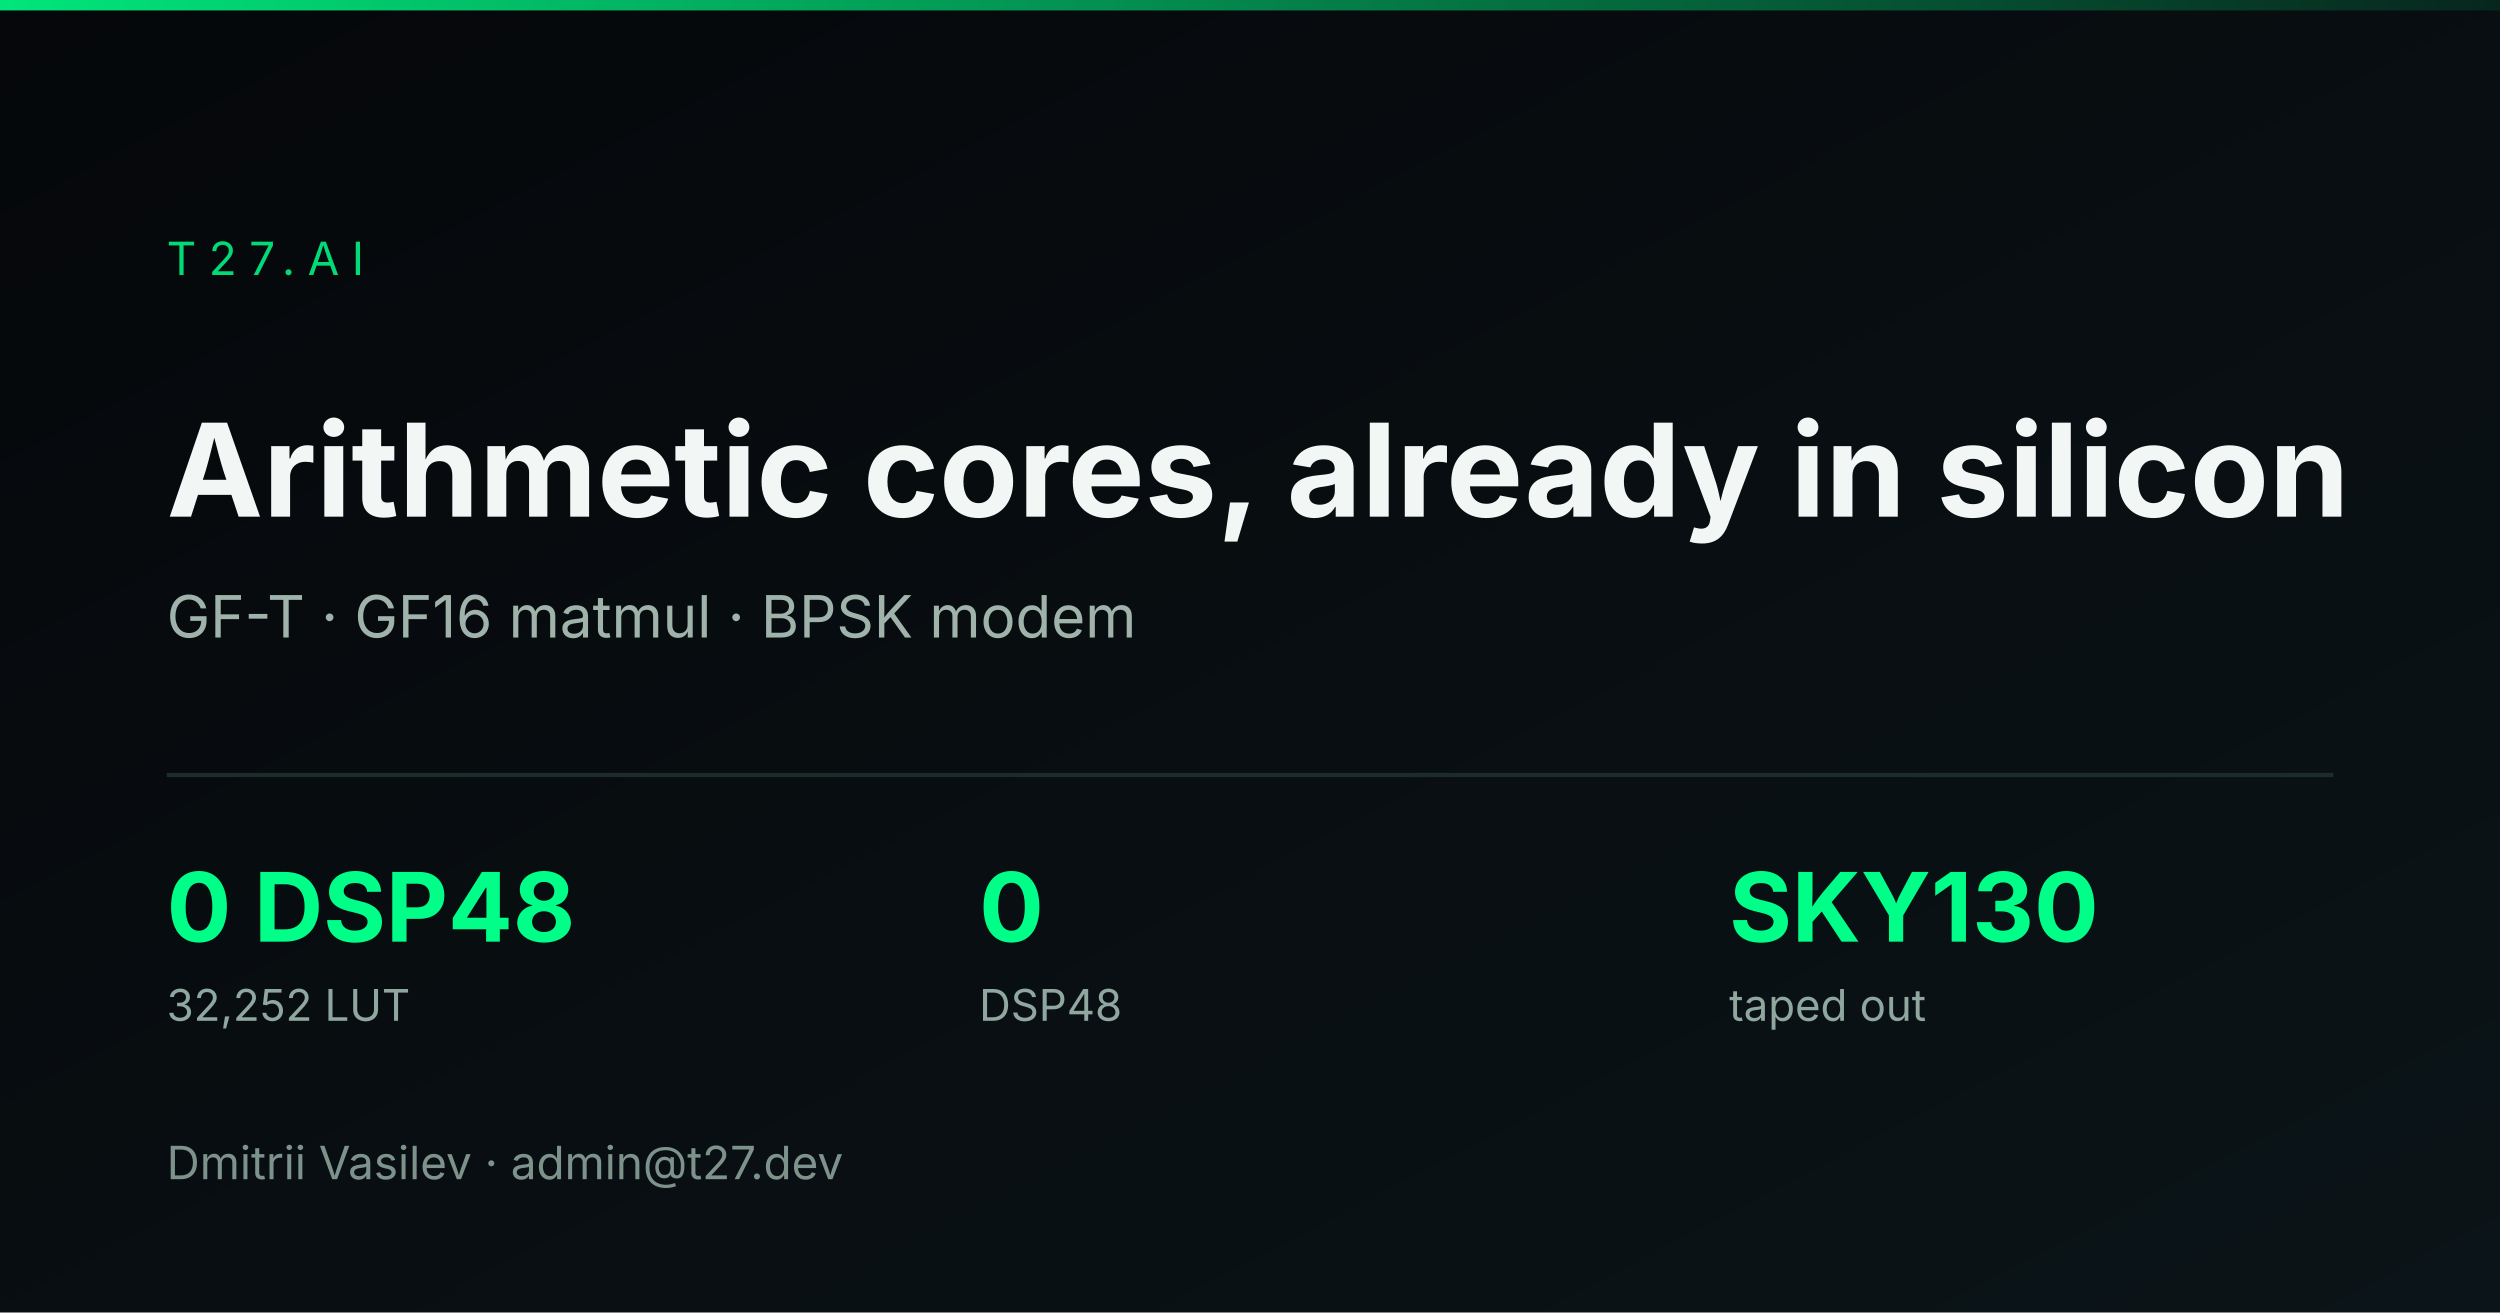
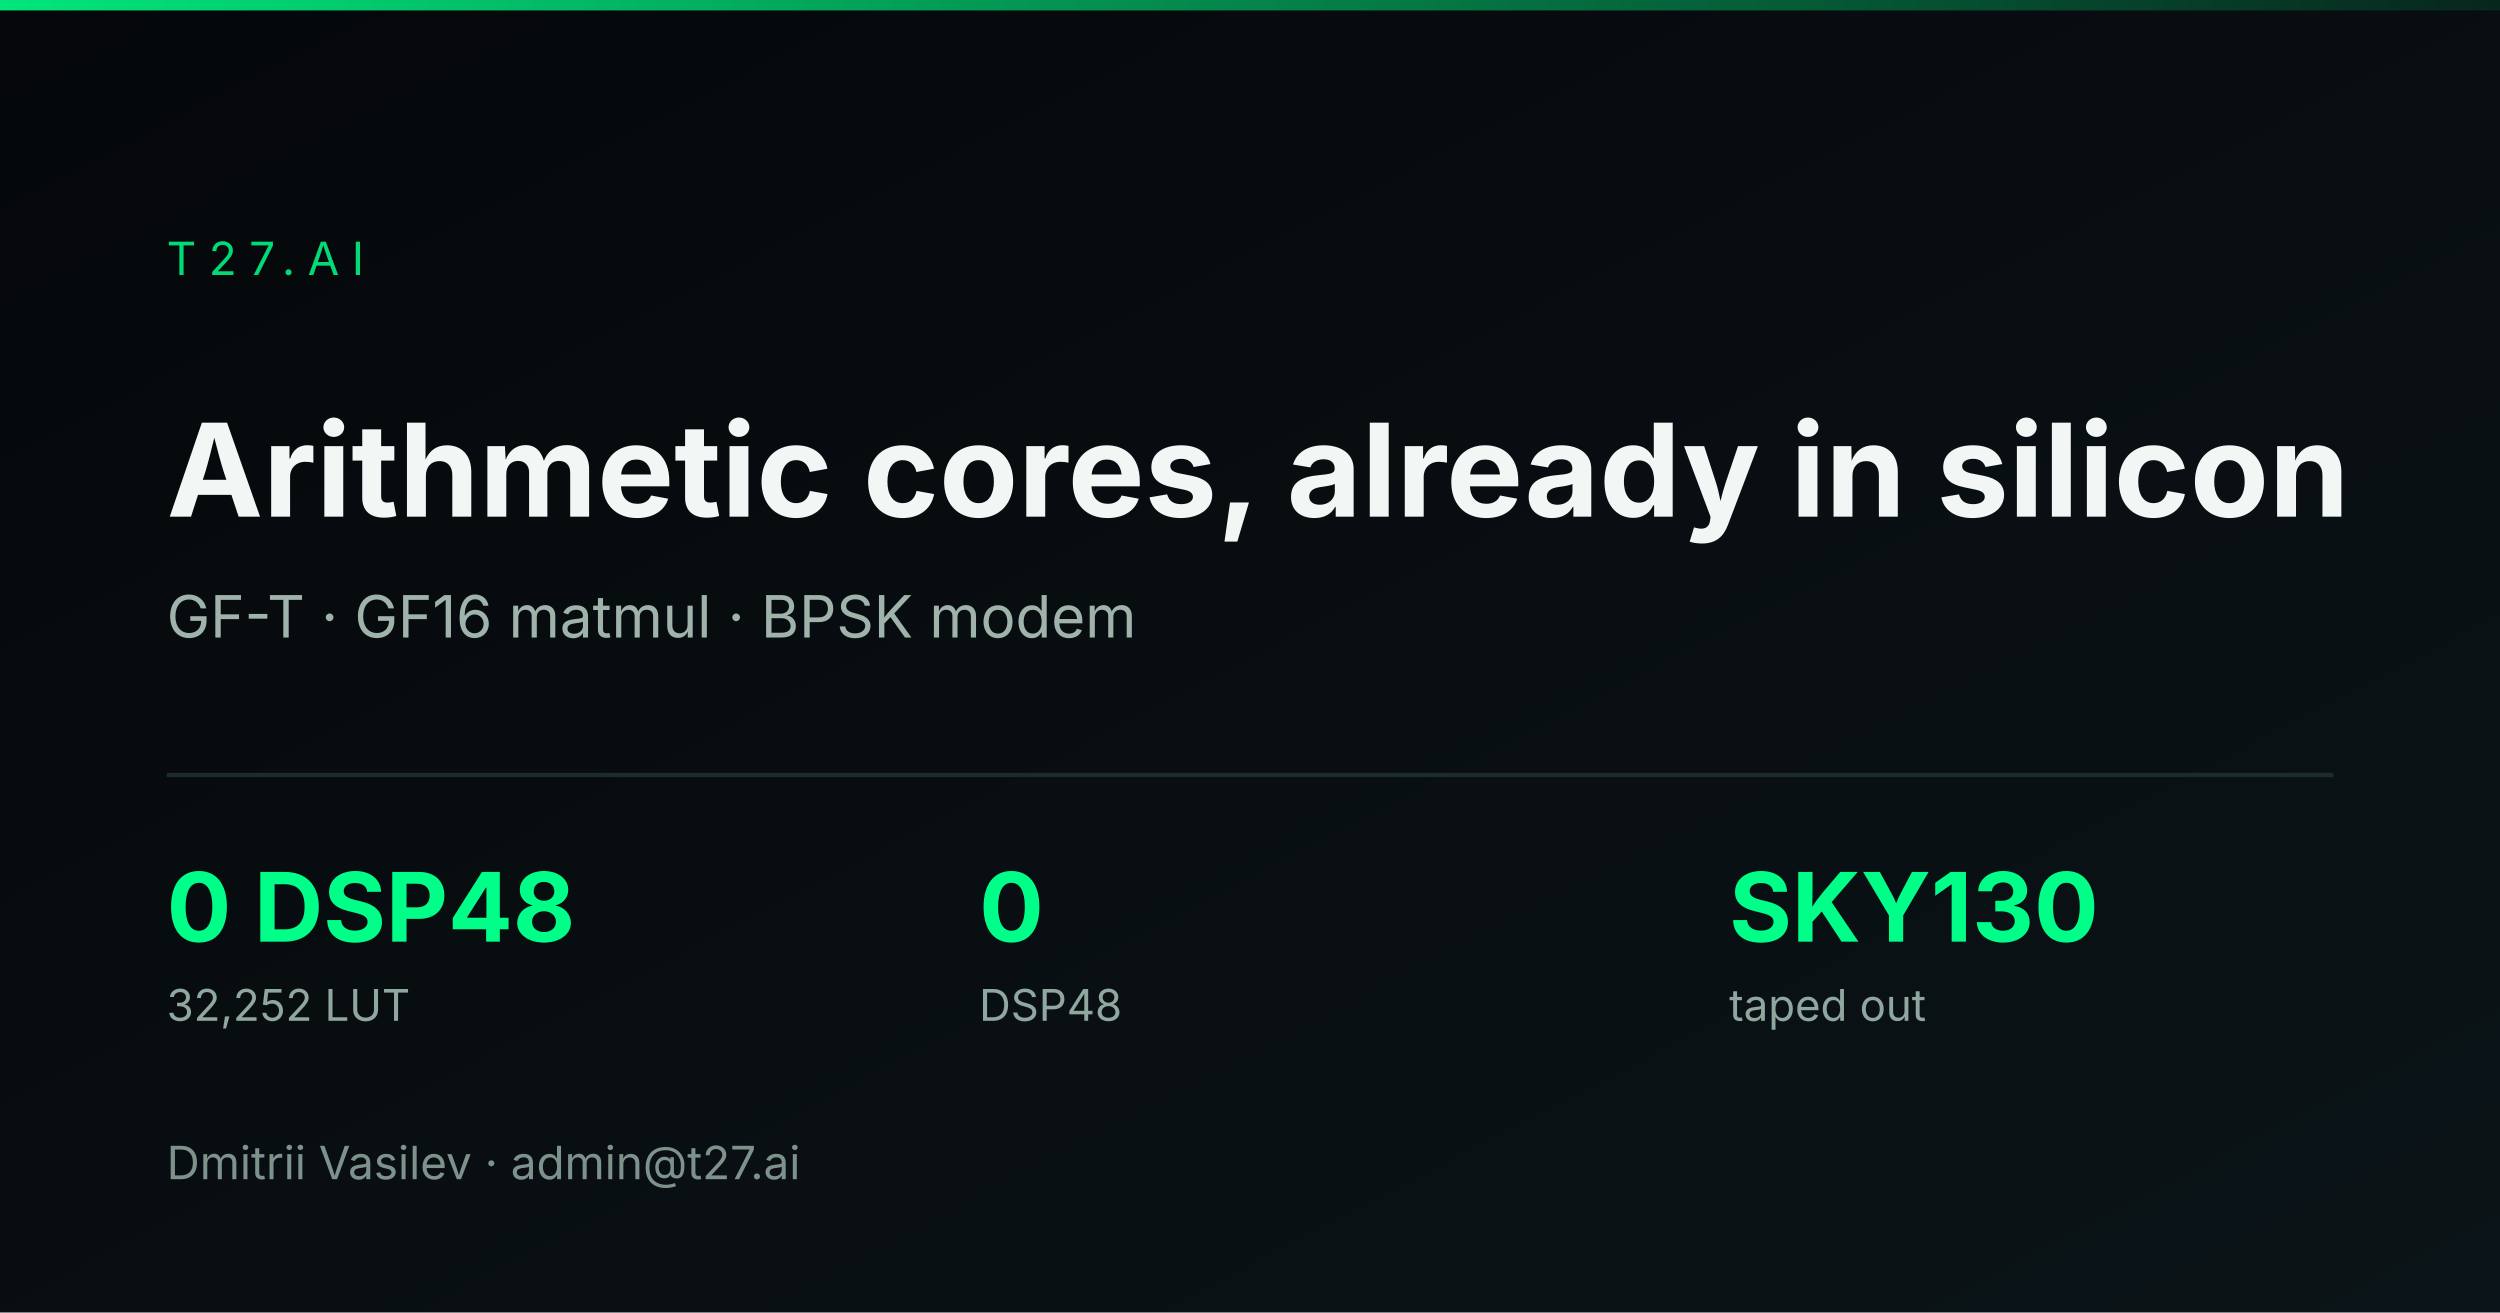
<svg xmlns="http://www.w3.org/2000/svg" width="1200" height="630" viewBox="0 0 1200 630" role="img" aria-label="Arithmetic cores, already in silicon">
  <defs>
    <linearGradient id="bg" x1="0" y1="0" x2="1" y2="1">
      <stop offset="0%" stop-color="#05070a" />
      <stop offset="100%" stop-color="#0b1418" />
    </linearGradient>
    <linearGradient id="glow" x1="0" y1="0" x2="1" y2="0">
      <stop offset="0%" stop-color="#00ff88" stop-opacity="0.9" />
      <stop offset="100%" stop-color="#00ff88" stop-opacity="0.1" />
    </linearGradient>
  </defs>
  <rect width="1200" height="630" fill="url(#bg)" />
  <rect x="0" y="0" width="1200" height="5" fill="url(#glow)" />
  <text x="80" y="132" font-family="Inter,Helvetica,Arial,sans-serif" font-size="22" letter-spacing="6" fill="#00ff88" opacity="0.85">T27.AI</text>
  <text x="80" y="248" font-family="Inter,Helvetica,Arial,sans-serif" font-size="62" font-weight="700" fill="#f2f6f4">Arithmetic cores, already in silicon</text>
  <text x="80" y="306" font-family="Inter,Helvetica,Arial,sans-serif" font-size="28" fill="#9fb3ab">GF-T · GF16 matmul · BPSK modem</text>
  <line x1="80" y1="372" x2="1120" y2="372" stroke="#1d2b2a" stroke-width="2" />
  <text x="80" y="452" font-family="Inter,Helvetica,Arial,sans-serif" font-size="46" font-weight="700" fill="#00ff88">0 DSP48</text>
  <text x="80" y="490" font-family="Inter,Helvetica,Arial,sans-serif" font-size="21" fill="#8fa79f">32,252 LUT</text>
  <text x="470" y="452" font-family="Inter,Helvetica,Arial,sans-serif" font-size="46" font-weight="700" fill="#00ff88">0</text>
  <text x="470" y="490" font-family="Inter,Helvetica,Arial,sans-serif" font-size="21" fill="#8fa79f">DSP48</text>
  <text x="830" y="452" font-family="Inter,Helvetica,Arial,sans-serif" font-size="46" font-weight="700" fill="#00ff88">SKY130</text>
  <text x="830" y="490" font-family="Inter,Helvetica,Arial,sans-serif" font-size="21" fill="#8fa79f">taped out</text>
-   <text x="80" y="566" font-family="Inter,Helvetica,Arial,sans-serif" font-size="22" fill="#7d928b">Dmitrii Vasilev · admin@t27.dev</text>
+   <text x="80" y="566" font-family="Inter,Helvetica,Arial,sans-serif" font-size="22" fill="#7d928b">Dmitrii Vasilev · admin@t27.ai</text>
</svg>
